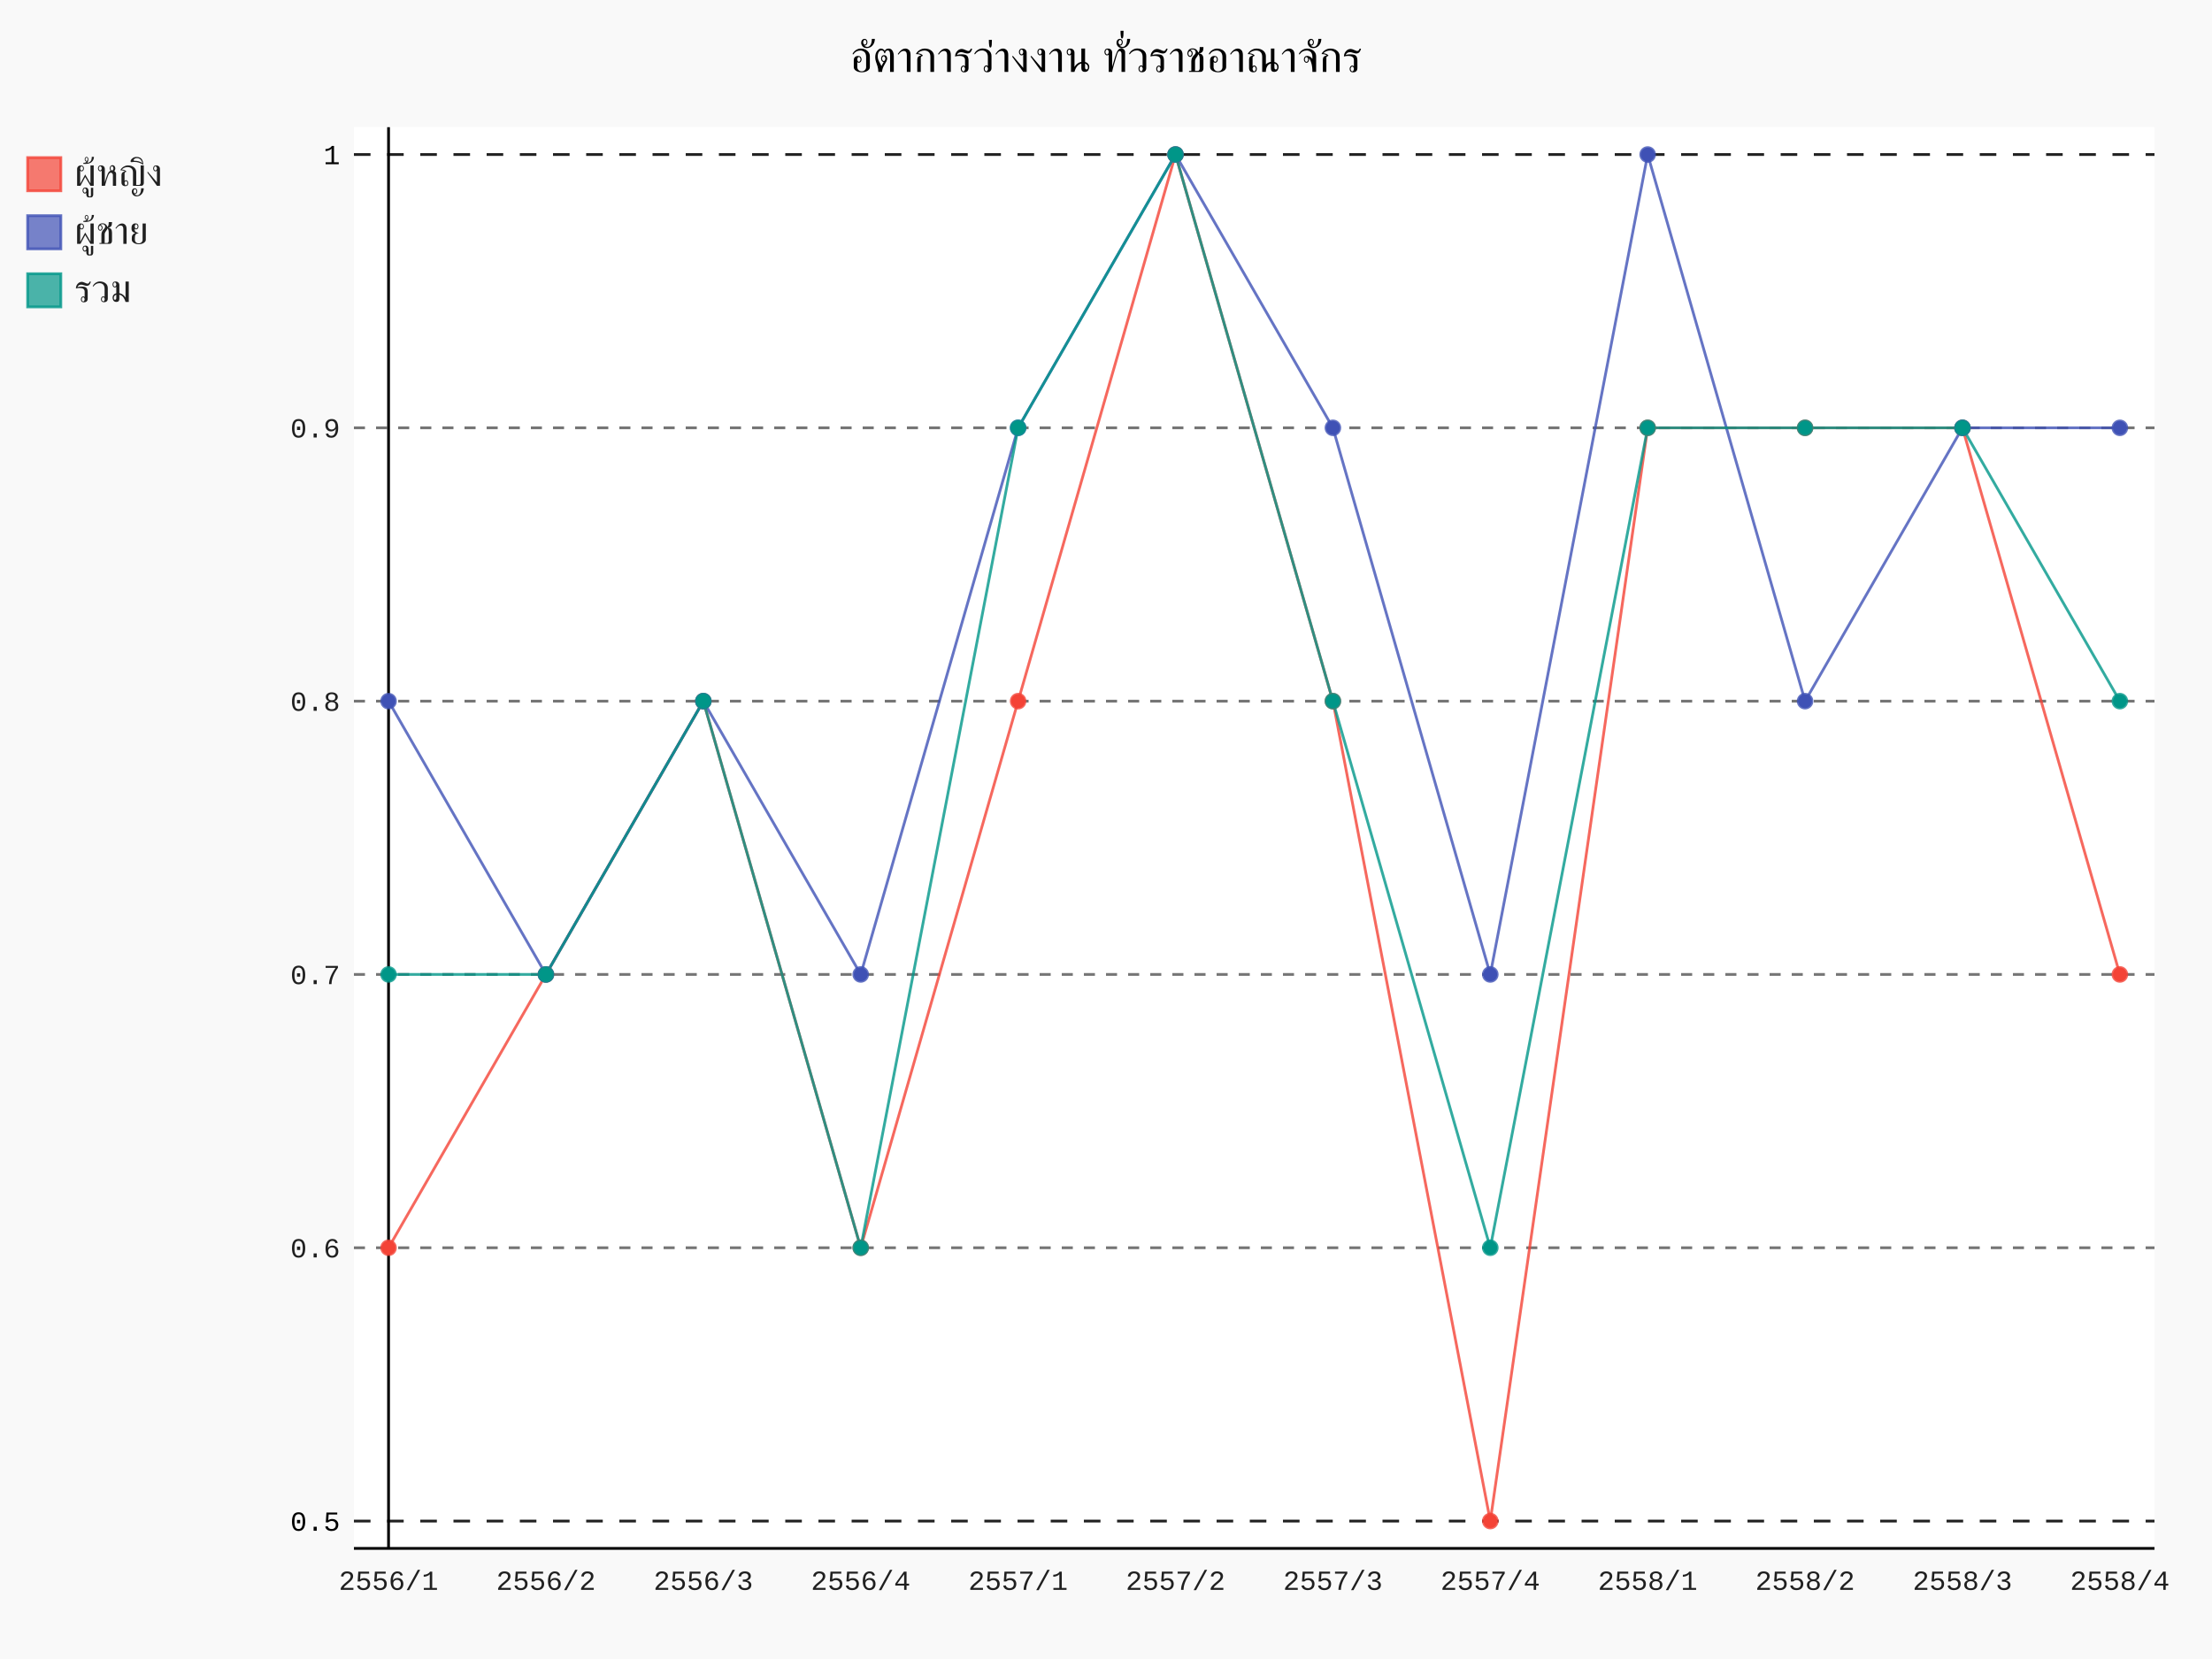
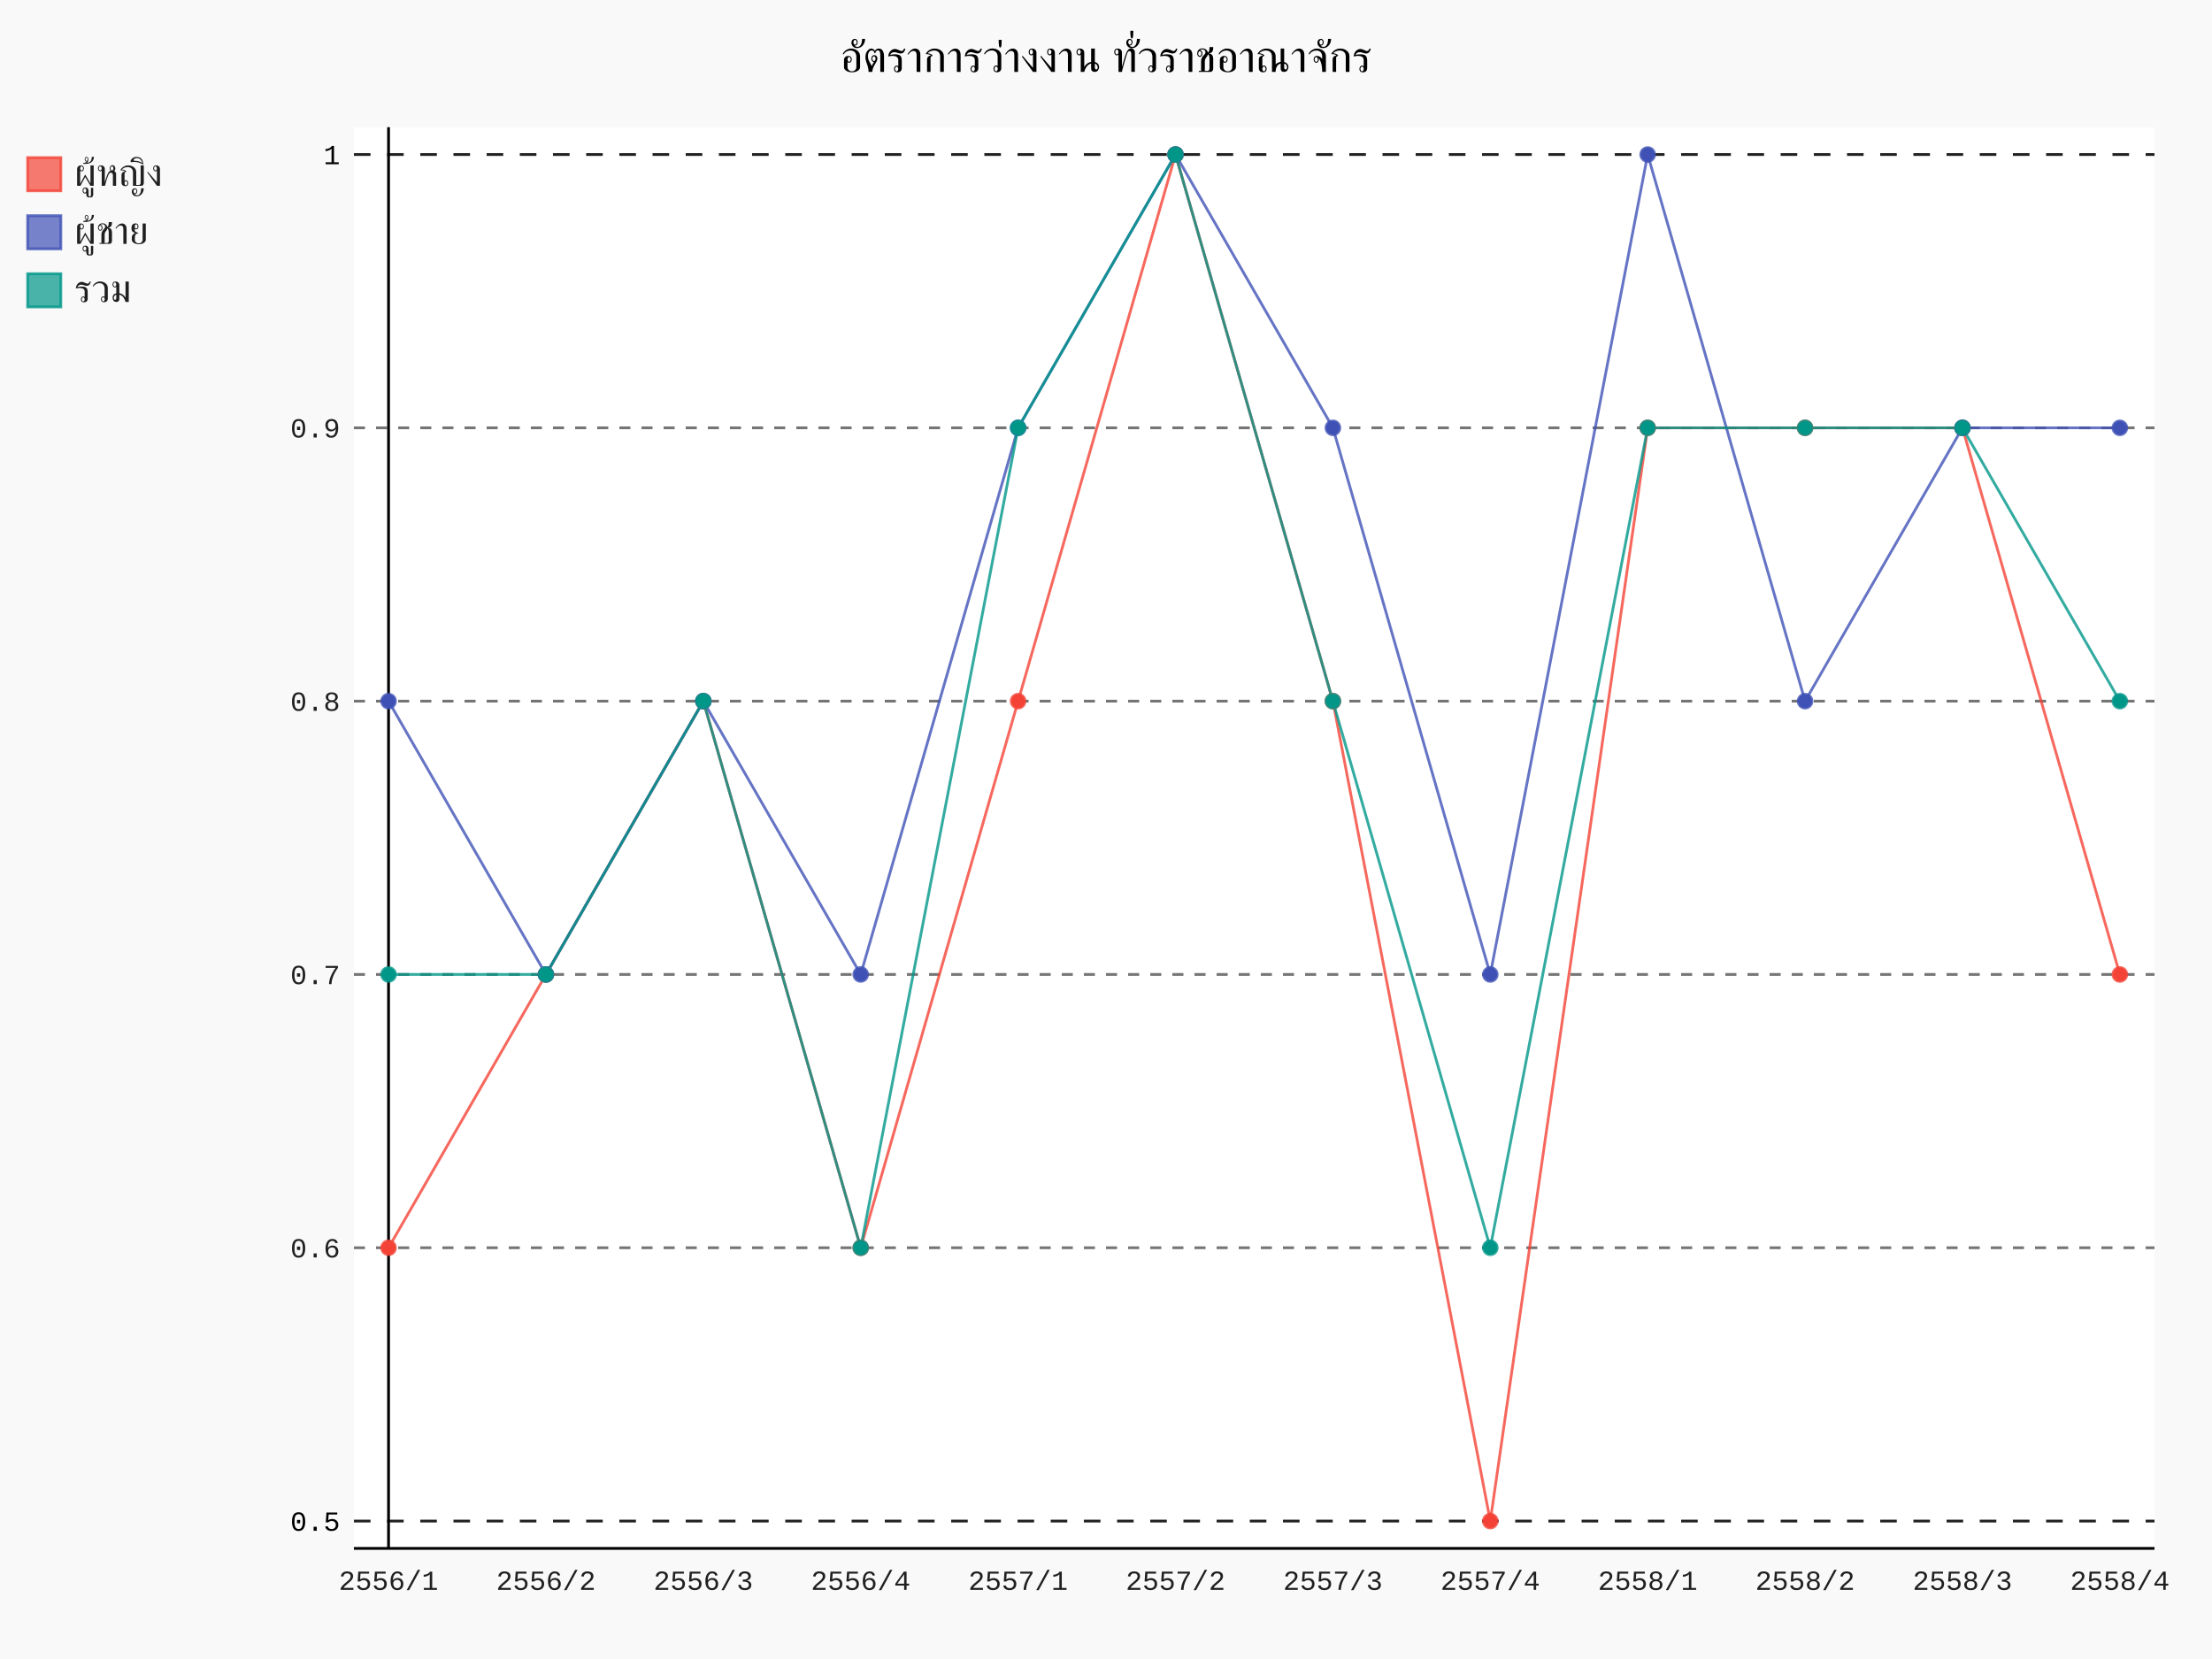
- <svg xmlns="http://www.w3.org/2000/svg" class="pygal-chart" id="chart-64859f98-999d-4449-87d0-514baac78e20" viewBox="0 0 800 600">
+ <svg xmlns="http://www.w3.org/2000/svg" class="pygal-chart" id="chart-5e374466-b167-44b3-ad05-698b3330b703" viewBox="0 0 800 600">
  <defs>
-     <style type="text/css">#chart-64859f98-999d-4449-87d0-514baac78e20{-webkit-user-select:none;-webkit-font-smoothing:antialiased;font-family:Consolas,"Liberation Mono",Menlo,Courier,monospace}#chart-64859f98-999d-4449-87d0-514baac78e20 .title{font-family:Consolas,"Liberation Mono",Menlo,Courier,monospace;font-size:16px}#chart-64859f98-999d-4449-87d0-514baac78e20 .legends .legend text{font-family:Consolas,"Liberation Mono",Menlo,Courier,monospace;font-size:14px}#chart-64859f98-999d-4449-87d0-514baac78e20 .axis text{font-family:Consolas,"Liberation Mono",Menlo,Courier,monospace;font-size:10px}#chart-64859f98-999d-4449-87d0-514baac78e20 .axis text.major{font-family:Consolas,"Liberation Mono",Menlo,Courier,monospace;font-size:10px}#chart-64859f98-999d-4449-87d0-514baac78e20 .text-overlay text.value{font-family:Consolas,"Liberation Mono",Menlo,Courier,monospace;font-size:16px}#chart-64859f98-999d-4449-87d0-514baac78e20 .text-overlay text.label{font-family:Consolas,"Liberation Mono",Menlo,Courier,monospace;font-size:10px}#chart-64859f98-999d-4449-87d0-514baac78e20 .tooltip{font-family:Consolas,"Liberation Mono",Menlo,Courier,monospace;font-size:14px}#chart-64859f98-999d-4449-87d0-514baac78e20 text.no_data{font-family:Consolas,"Liberation Mono",Menlo,Courier,monospace;font-size:64px}
- #chart-64859f98-999d-4449-87d0-514baac78e20{background-color:rgba(249,249,249,1)}#chart-64859f98-999d-4449-87d0-514baac78e20 path,#chart-64859f98-999d-4449-87d0-514baac78e20 line,#chart-64859f98-999d-4449-87d0-514baac78e20 rect,#chart-64859f98-999d-4449-87d0-514baac78e20 circle{-webkit-transition:150ms;-moz-transition:150ms;transition:150ms}#chart-64859f98-999d-4449-87d0-514baac78e20 .graph &gt; .background{fill:rgba(249,249,249,1)}#chart-64859f98-999d-4449-87d0-514baac78e20 .plot &gt; .background{fill:rgba(255,255,255,1)}#chart-64859f98-999d-4449-87d0-514baac78e20 .graph{fill:rgba(0,0,0,.87)}#chart-64859f98-999d-4449-87d0-514baac78e20 text.no_data{fill:rgba(0,0,0,1)}#chart-64859f98-999d-4449-87d0-514baac78e20 .title{fill:rgba(0,0,0,1)}#chart-64859f98-999d-4449-87d0-514baac78e20 .legends .legend text{fill:rgba(0,0,0,.87)}#chart-64859f98-999d-4449-87d0-514baac78e20 .legends .legend:hover text{fill:rgba(0,0,0,1)}#chart-64859f98-999d-4449-87d0-514baac78e20 .axis .line{stroke:rgba(0,0,0,1)}#chart-64859f98-999d-4449-87d0-514baac78e20 .axis .guide.line{stroke:rgba(0,0,0,.54)}#chart-64859f98-999d-4449-87d0-514baac78e20 .axis .major.line{stroke:rgba(0,0,0,.87)}#chart-64859f98-999d-4449-87d0-514baac78e20 .axis text.major{fill:rgba(0,0,0,1)}#chart-64859f98-999d-4449-87d0-514baac78e20 .axis.y .guides:hover .guide.line,#chart-64859f98-999d-4449-87d0-514baac78e20 .line-graph .axis.x .guides:hover .guide.line,#chart-64859f98-999d-4449-87d0-514baac78e20 .stackedline-graph .axis.x .guides:hover .guide.line,#chart-64859f98-999d-4449-87d0-514baac78e20 .xy-graph .axis.x .guides:hover .guide.line{stroke:rgba(0,0,0,1)}#chart-64859f98-999d-4449-87d0-514baac78e20 .axis .guides:hover text{fill:rgba(0,0,0,1)}#chart-64859f98-999d-4449-87d0-514baac78e20 .reactive{fill-opacity:.7;stroke-opacity:.8}#chart-64859f98-999d-4449-87d0-514baac78e20 .ci{stroke:rgba(0,0,0,.87)}#chart-64859f98-999d-4449-87d0-514baac78e20 .reactive.active,#chart-64859f98-999d-4449-87d0-514baac78e20 .active .reactive{fill-opacity:.8;stroke-opacity:.9;stroke-width:4}#chart-64859f98-999d-4449-87d0-514baac78e20 .ci .reactive.active{stroke-width:1.5}#chart-64859f98-999d-4449-87d0-514baac78e20 .series text{fill:rgba(0,0,0,1)}#chart-64859f98-999d-4449-87d0-514baac78e20 .tooltip rect{fill:rgba(255,255,255,1);stroke:rgba(0,0,0,1);-webkit-transition:opacity 150ms;-moz-transition:opacity 150ms;transition:opacity 150ms}#chart-64859f98-999d-4449-87d0-514baac78e20 .tooltip .label{fill:rgba(0,0,0,.87)}#chart-64859f98-999d-4449-87d0-514baac78e20 .tooltip .label{fill:rgba(0,0,0,.87)}#chart-64859f98-999d-4449-87d0-514baac78e20 .tooltip .legend{font-size:.8em;fill:rgba(0,0,0,.54)}#chart-64859f98-999d-4449-87d0-514baac78e20 .tooltip .x_label{font-size:.6em;fill:rgba(0,0,0,1)}#chart-64859f98-999d-4449-87d0-514baac78e20 .tooltip .xlink{font-size:.5em;text-decoration:underline}#chart-64859f98-999d-4449-87d0-514baac78e20 .tooltip .value{font-size:1.5em}#chart-64859f98-999d-4449-87d0-514baac78e20 .bound{font-size:.5em}#chart-64859f98-999d-4449-87d0-514baac78e20 .max-value{font-size:.75em;fill:rgba(0,0,0,.54)}#chart-64859f98-999d-4449-87d0-514baac78e20 .map-element{fill:rgba(255,255,255,1);stroke:rgba(0,0,0,.54) !important}#chart-64859f98-999d-4449-87d0-514baac78e20 .map-element .reactive{fill-opacity:inherit;stroke-opacity:inherit}#chart-64859f98-999d-4449-87d0-514baac78e20 .color-0,#chart-64859f98-999d-4449-87d0-514baac78e20 .color-0 a:visited{stroke:#F44336;fill:#F44336}#chart-64859f98-999d-4449-87d0-514baac78e20 .color-1,#chart-64859f98-999d-4449-87d0-514baac78e20 .color-1 a:visited{stroke:#3F51B5;fill:#3F51B5}#chart-64859f98-999d-4449-87d0-514baac78e20 .color-2,#chart-64859f98-999d-4449-87d0-514baac78e20 .color-2 a:visited{stroke:#009688;fill:#009688}#chart-64859f98-999d-4449-87d0-514baac78e20 .text-overlay .color-0 text{fill:black}#chart-64859f98-999d-4449-87d0-514baac78e20 .text-overlay .color-1 text{fill:black}#chart-64859f98-999d-4449-87d0-514baac78e20 .text-overlay .color-2 text{fill:black}
- #chart-64859f98-999d-4449-87d0-514baac78e20 text.no_data{text-anchor:middle}#chart-64859f98-999d-4449-87d0-514baac78e20 .guide.line{fill:none}#chart-64859f98-999d-4449-87d0-514baac78e20 .centered{text-anchor:middle}#chart-64859f98-999d-4449-87d0-514baac78e20 .title{text-anchor:middle}#chart-64859f98-999d-4449-87d0-514baac78e20 .legends .legend text{fill-opacity:1}#chart-64859f98-999d-4449-87d0-514baac78e20 .axis.x text{text-anchor:middle}#chart-64859f98-999d-4449-87d0-514baac78e20 .axis.x:not(.web) text[transform]{text-anchor:start}#chart-64859f98-999d-4449-87d0-514baac78e20 .axis.x:not(.web) text[transform].backwards{text-anchor:end}#chart-64859f98-999d-4449-87d0-514baac78e20 .axis.y text{text-anchor:end}#chart-64859f98-999d-4449-87d0-514baac78e20 .axis.y text[transform].backwards{text-anchor:start}#chart-64859f98-999d-4449-87d0-514baac78e20 .axis.y2 text{text-anchor:start}#chart-64859f98-999d-4449-87d0-514baac78e20 .axis.y2 text[transform].backwards{text-anchor:end}#chart-64859f98-999d-4449-87d0-514baac78e20 .axis .guide.line{stroke-dasharray:4,4}#chart-64859f98-999d-4449-87d0-514baac78e20 .axis .major.guide.line{stroke-dasharray:6,6}#chart-64859f98-999d-4449-87d0-514baac78e20 .horizontal .axis.y .guide.line,#chart-64859f98-999d-4449-87d0-514baac78e20 .horizontal .axis.y2 .guide.line,#chart-64859f98-999d-4449-87d0-514baac78e20 .vertical .axis.x .guide.line{opacity:0}#chart-64859f98-999d-4449-87d0-514baac78e20 .horizontal .axis.always_show .guide.line,#chart-64859f98-999d-4449-87d0-514baac78e20 .vertical .axis.always_show .guide.line{opacity:1 !important}#chart-64859f98-999d-4449-87d0-514baac78e20 .axis.y .guides:hover .guide.line,#chart-64859f98-999d-4449-87d0-514baac78e20 .axis.y2 .guides:hover .guide.line,#chart-64859f98-999d-4449-87d0-514baac78e20 .axis.x .guides:hover .guide.line{opacity:1}#chart-64859f98-999d-4449-87d0-514baac78e20 .axis .guides:hover text{opacity:1}#chart-64859f98-999d-4449-87d0-514baac78e20 .nofill{fill:none}#chart-64859f98-999d-4449-87d0-514baac78e20 .subtle-fill{fill-opacity:.2}#chart-64859f98-999d-4449-87d0-514baac78e20 .dot{stroke-width:1px;fill-opacity:1}#chart-64859f98-999d-4449-87d0-514baac78e20 .dot.active{stroke-width:5px}#chart-64859f98-999d-4449-87d0-514baac78e20 .dot.negative{fill:transparent}#chart-64859f98-999d-4449-87d0-514baac78e20 text,#chart-64859f98-999d-4449-87d0-514baac78e20 tspan{stroke:none !important}#chart-64859f98-999d-4449-87d0-514baac78e20 .series text.active{opacity:1}#chart-64859f98-999d-4449-87d0-514baac78e20 .tooltip rect{fill-opacity:.95;stroke-width:.5}#chart-64859f98-999d-4449-87d0-514baac78e20 .tooltip text{fill-opacity:1}#chart-64859f98-999d-4449-87d0-514baac78e20 .showable{visibility:hidden}#chart-64859f98-999d-4449-87d0-514baac78e20 .showable.shown{visibility:visible}#chart-64859f98-999d-4449-87d0-514baac78e20 .gauge-background{fill:rgba(229,229,229,1);stroke:none}#chart-64859f98-999d-4449-87d0-514baac78e20 .bg-lines{stroke:rgba(249,249,249,1);stroke-width:2px}</style>
+     <style type="text/css">#chart-5e374466-b167-44b3-ad05-698b3330b703{-webkit-user-select:none;-webkit-font-smoothing:antialiased;font-family:Consolas,"Liberation Mono",Menlo,Courier,monospace}#chart-5e374466-b167-44b3-ad05-698b3330b703 .title{font-family:Consolas,"Liberation Mono",Menlo,Courier,monospace;font-size:16px}#chart-5e374466-b167-44b3-ad05-698b3330b703 .legends .legend text{font-family:Consolas,"Liberation Mono",Menlo,Courier,monospace;font-size:14px}#chart-5e374466-b167-44b3-ad05-698b3330b703 .axis text{font-family:Consolas,"Liberation Mono",Menlo,Courier,monospace;font-size:10px}#chart-5e374466-b167-44b3-ad05-698b3330b703 .axis text.major{font-family:Consolas,"Liberation Mono",Menlo,Courier,monospace;font-size:10px}#chart-5e374466-b167-44b3-ad05-698b3330b703 .text-overlay text.value{font-family:Consolas,"Liberation Mono",Menlo,Courier,monospace;font-size:16px}#chart-5e374466-b167-44b3-ad05-698b3330b703 .text-overlay text.label{font-family:Consolas,"Liberation Mono",Menlo,Courier,monospace;font-size:10px}#chart-5e374466-b167-44b3-ad05-698b3330b703 .tooltip{font-family:Consolas,"Liberation Mono",Menlo,Courier,monospace;font-size:14px}#chart-5e374466-b167-44b3-ad05-698b3330b703 text.no_data{font-family:Consolas,"Liberation Mono",Menlo,Courier,monospace;font-size:64px}
+ #chart-5e374466-b167-44b3-ad05-698b3330b703{background-color:rgba(249,249,249,1)}#chart-5e374466-b167-44b3-ad05-698b3330b703 path,#chart-5e374466-b167-44b3-ad05-698b3330b703 line,#chart-5e374466-b167-44b3-ad05-698b3330b703 rect,#chart-5e374466-b167-44b3-ad05-698b3330b703 circle{-webkit-transition:150ms;-moz-transition:150ms;transition:150ms}#chart-5e374466-b167-44b3-ad05-698b3330b703 .graph &gt; .background{fill:rgba(249,249,249,1)}#chart-5e374466-b167-44b3-ad05-698b3330b703 .plot &gt; .background{fill:rgba(255,255,255,1)}#chart-5e374466-b167-44b3-ad05-698b3330b703 .graph{fill:rgba(0,0,0,.87)}#chart-5e374466-b167-44b3-ad05-698b3330b703 text.no_data{fill:rgba(0,0,0,1)}#chart-5e374466-b167-44b3-ad05-698b3330b703 .title{fill:rgba(0,0,0,1)}#chart-5e374466-b167-44b3-ad05-698b3330b703 .legends .legend text{fill:rgba(0,0,0,.87)}#chart-5e374466-b167-44b3-ad05-698b3330b703 .legends .legend:hover text{fill:rgba(0,0,0,1)}#chart-5e374466-b167-44b3-ad05-698b3330b703 .axis .line{stroke:rgba(0,0,0,1)}#chart-5e374466-b167-44b3-ad05-698b3330b703 .axis .guide.line{stroke:rgba(0,0,0,.54)}#chart-5e374466-b167-44b3-ad05-698b3330b703 .axis .major.line{stroke:rgba(0,0,0,.87)}#chart-5e374466-b167-44b3-ad05-698b3330b703 .axis text.major{fill:rgba(0,0,0,1)}#chart-5e374466-b167-44b3-ad05-698b3330b703 .axis.y .guides:hover .guide.line,#chart-5e374466-b167-44b3-ad05-698b3330b703 .line-graph .axis.x .guides:hover .guide.line,#chart-5e374466-b167-44b3-ad05-698b3330b703 .stackedline-graph .axis.x .guides:hover .guide.line,#chart-5e374466-b167-44b3-ad05-698b3330b703 .xy-graph .axis.x .guides:hover .guide.line{stroke:rgba(0,0,0,1)}#chart-5e374466-b167-44b3-ad05-698b3330b703 .axis .guides:hover text{fill:rgba(0,0,0,1)}#chart-5e374466-b167-44b3-ad05-698b3330b703 .reactive{fill-opacity:.7;stroke-opacity:.8}#chart-5e374466-b167-44b3-ad05-698b3330b703 .ci{stroke:rgba(0,0,0,.87)}#chart-5e374466-b167-44b3-ad05-698b3330b703 .reactive.active,#chart-5e374466-b167-44b3-ad05-698b3330b703 .active .reactive{fill-opacity:.8;stroke-opacity:.9;stroke-width:4}#chart-5e374466-b167-44b3-ad05-698b3330b703 .ci .reactive.active{stroke-width:1.5}#chart-5e374466-b167-44b3-ad05-698b3330b703 .series text{fill:rgba(0,0,0,1)}#chart-5e374466-b167-44b3-ad05-698b3330b703 .tooltip rect{fill:rgba(255,255,255,1);stroke:rgba(0,0,0,1);-webkit-transition:opacity 150ms;-moz-transition:opacity 150ms;transition:opacity 150ms}#chart-5e374466-b167-44b3-ad05-698b3330b703 .tooltip .label{fill:rgba(0,0,0,.87)}#chart-5e374466-b167-44b3-ad05-698b3330b703 .tooltip .label{fill:rgba(0,0,0,.87)}#chart-5e374466-b167-44b3-ad05-698b3330b703 .tooltip .legend{font-size:.8em;fill:rgba(0,0,0,.54)}#chart-5e374466-b167-44b3-ad05-698b3330b703 .tooltip .x_label{font-size:.6em;fill:rgba(0,0,0,1)}#chart-5e374466-b167-44b3-ad05-698b3330b703 .tooltip .xlink{font-size:.5em;text-decoration:underline}#chart-5e374466-b167-44b3-ad05-698b3330b703 .tooltip .value{font-size:1.5em}#chart-5e374466-b167-44b3-ad05-698b3330b703 .bound{font-size:.5em}#chart-5e374466-b167-44b3-ad05-698b3330b703 .max-value{font-size:.75em;fill:rgba(0,0,0,.54)}#chart-5e374466-b167-44b3-ad05-698b3330b703 .map-element{fill:rgba(255,255,255,1);stroke:rgba(0,0,0,.54) !important}#chart-5e374466-b167-44b3-ad05-698b3330b703 .map-element .reactive{fill-opacity:inherit;stroke-opacity:inherit}#chart-5e374466-b167-44b3-ad05-698b3330b703 .color-0,#chart-5e374466-b167-44b3-ad05-698b3330b703 .color-0 a:visited{stroke:#F44336;fill:#F44336}#chart-5e374466-b167-44b3-ad05-698b3330b703 .color-1,#chart-5e374466-b167-44b3-ad05-698b3330b703 .color-1 a:visited{stroke:#3F51B5;fill:#3F51B5}#chart-5e374466-b167-44b3-ad05-698b3330b703 .color-2,#chart-5e374466-b167-44b3-ad05-698b3330b703 .color-2 a:visited{stroke:#009688;fill:#009688}#chart-5e374466-b167-44b3-ad05-698b3330b703 .text-overlay .color-0 text{fill:black}#chart-5e374466-b167-44b3-ad05-698b3330b703 .text-overlay .color-1 text{fill:black}#chart-5e374466-b167-44b3-ad05-698b3330b703 .text-overlay .color-2 text{fill:black}
+ #chart-5e374466-b167-44b3-ad05-698b3330b703 text.no_data{text-anchor:middle}#chart-5e374466-b167-44b3-ad05-698b3330b703 .guide.line{fill:none}#chart-5e374466-b167-44b3-ad05-698b3330b703 .centered{text-anchor:middle}#chart-5e374466-b167-44b3-ad05-698b3330b703 .title{text-anchor:middle}#chart-5e374466-b167-44b3-ad05-698b3330b703 .legends .legend text{fill-opacity:1}#chart-5e374466-b167-44b3-ad05-698b3330b703 .axis.x text{text-anchor:middle}#chart-5e374466-b167-44b3-ad05-698b3330b703 .axis.x:not(.web) text[transform]{text-anchor:start}#chart-5e374466-b167-44b3-ad05-698b3330b703 .axis.x:not(.web) text[transform].backwards{text-anchor:end}#chart-5e374466-b167-44b3-ad05-698b3330b703 .axis.y text{text-anchor:end}#chart-5e374466-b167-44b3-ad05-698b3330b703 .axis.y text[transform].backwards{text-anchor:start}#chart-5e374466-b167-44b3-ad05-698b3330b703 .axis.y2 text{text-anchor:start}#chart-5e374466-b167-44b3-ad05-698b3330b703 .axis.y2 text[transform].backwards{text-anchor:end}#chart-5e374466-b167-44b3-ad05-698b3330b703 .axis .guide.line{stroke-dasharray:4,4}#chart-5e374466-b167-44b3-ad05-698b3330b703 .axis .major.guide.line{stroke-dasharray:6,6}#chart-5e374466-b167-44b3-ad05-698b3330b703 .horizontal .axis.y .guide.line,#chart-5e374466-b167-44b3-ad05-698b3330b703 .horizontal .axis.y2 .guide.line,#chart-5e374466-b167-44b3-ad05-698b3330b703 .vertical .axis.x .guide.line{opacity:0}#chart-5e374466-b167-44b3-ad05-698b3330b703 .horizontal .axis.always_show .guide.line,#chart-5e374466-b167-44b3-ad05-698b3330b703 .vertical .axis.always_show .guide.line{opacity:1 !important}#chart-5e374466-b167-44b3-ad05-698b3330b703 .axis.y .guides:hover .guide.line,#chart-5e374466-b167-44b3-ad05-698b3330b703 .axis.y2 .guides:hover .guide.line,#chart-5e374466-b167-44b3-ad05-698b3330b703 .axis.x .guides:hover .guide.line{opacity:1}#chart-5e374466-b167-44b3-ad05-698b3330b703 .axis .guides:hover text{opacity:1}#chart-5e374466-b167-44b3-ad05-698b3330b703 .nofill{fill:none}#chart-5e374466-b167-44b3-ad05-698b3330b703 .subtle-fill{fill-opacity:.2}#chart-5e374466-b167-44b3-ad05-698b3330b703 .dot{stroke-width:1px;fill-opacity:1}#chart-5e374466-b167-44b3-ad05-698b3330b703 .dot.active{stroke-width:5px}#chart-5e374466-b167-44b3-ad05-698b3330b703 .dot.negative{fill:transparent}#chart-5e374466-b167-44b3-ad05-698b3330b703 text,#chart-5e374466-b167-44b3-ad05-698b3330b703 tspan{stroke:none !important}#chart-5e374466-b167-44b3-ad05-698b3330b703 .series text.active{opacity:1}#chart-5e374466-b167-44b3-ad05-698b3330b703 .tooltip rect{fill-opacity:.95;stroke-width:.5}#chart-5e374466-b167-44b3-ad05-698b3330b703 .tooltip text{fill-opacity:1}#chart-5e374466-b167-44b3-ad05-698b3330b703 .showable{visibility:hidden}#chart-5e374466-b167-44b3-ad05-698b3330b703 .showable.shown{visibility:visible}#chart-5e374466-b167-44b3-ad05-698b3330b703 .gauge-background{fill:rgba(229,229,229,1);stroke:none}#chart-5e374466-b167-44b3-ad05-698b3330b703 .bg-lines{stroke:rgba(249,249,249,1);stroke-width:2px}</style>
  </defs>
  <g class="graph line-graph vertical">
    <rect class="background" height="600" width="800" x="0" y="0" />
    <g class="plot" transform="translate(128, 46)">
      <rect class="background" height="514" width="651.2" x="0" y="0" />
      <g class="axis y">
        <path class="line" d="M0 514 h651.2" />
        <g class="guides">
          <path class="major guide line" d="M0 504.115 h651.2" />
          <text class="major" x="-5" y="507.615">0.5</text>
        </g>
        <g class="guides">
          <path class="guide line" d="M0 405.269 h651.2" />
          <text class="" x="-5" y="408.769">0.6</text>
        </g>
        <g class="guides">
          <path class="guide line" d="M0 306.423 h651.2" />
          <text class="" x="-5" y="309.923">0.7</text>
        </g>
        <g class="guides">
          <path class="guide line" d="M0 207.577 h651.2" />
          <text class="" x="-5" y="211.077">0.8</text>
        </g>
        <g class="guides">
          <path class="guide line" d="M0 108.731 h651.2" />
          <text class="" x="-5" y="112.231">0.9</text>
        </g>
        <g class="guides">
          <path class="major guide line" d="M0 9.885 h651.2" />
          <text class="major" x="-5" y="13.385">1</text>
        </g>
      </g>
      <g class="axis x">
        <g class="guides">
          <path class="line" d="M12.523 0 v514" />
          <text class="" x="12.523" y="529.0">2556/1</text>
        </g>
        <g class="guides">
          <path class="guide line" d="M69.446 0 v514" />
          <text class="" x="69.446" y="529.0">2556/2</text>
        </g>
        <g class="guides">
          <path class="guide line" d="M126.369 0 v514" />
          <text class="" x="126.369" y="529.0">2556/3</text>
        </g>
        <g class="guides">
          <path class="guide line" d="M183.292 0 v514" />
          <text class="" x="183.292" y="529.0">2556/4</text>
        </g>
        <g class="guides">
          <path class="guide line" d="M240.215 0 v514" />
          <text class="" x="240.215" y="529.0">2557/1</text>
        </g>
        <g class="guides">
          <path class="guide line" d="M297.138 0 v514" />
          <text class="" x="297.138" y="529.0">2557/2</text>
        </g>
        <g class="guides">
          <path class="guide line" d="M354.062 0 v514" />
          <text class="" x="354.062" y="529.0">2557/3</text>
        </g>
        <g class="guides">
          <path class="guide line" d="M410.985 0 v514" />
          <text class="" x="410.985" y="529.0">2557/4</text>
        </g>
        <g class="guides">
          <path class="guide line" d="M467.908 0 v514" />
          <text class="" x="467.908" y="529.0">2558/1</text>
        </g>
        <g class="guides">
          <path class="guide line" d="M524.831 0 v514" />
          <text class="" x="524.831" y="529.0">2558/2</text>
        </g>
        <g class="guides">
          <path class="guide line" d="M581.754 0 v514" />
          <text class="" x="581.754" y="529.0">2558/3</text>
        </g>
        <g class="guides">
          <path class="guide line" d="M638.677 0 v514" />
          <text class="" x="638.677" y="529.0">2558/4</text>
        </g>
      </g>
      <g class="series serie-0 color-0">
        <path class="line reactive nofill" d="M12.523 405.269 L69.446 306.423 126.369 207.577 183.292 405.269 240.215 207.577 297.138 9.885 354.062 207.577 410.985 504.115 467.908 108.731 524.831 108.731 581.754 108.731 638.677 306.423" />
      </g>
      <g class="series serie-1 color-1">
        <path class="line reactive nofill" d="M12.523 207.577 L69.446 306.423 126.369 207.577 183.292 306.423 240.215 108.731 297.138 9.885 354.062 108.731 410.985 306.423 467.908 9.885 524.831 207.577 581.754 108.731 638.677 108.731" />
      </g>
      <g class="series serie-2 color-2">
        <path class="line reactive nofill" d="M12.523 306.423 L69.446 306.423 126.369 207.577 183.292 405.269 240.215 108.731 297.138 9.885 354.062 207.577 410.985 405.269 467.908 108.731 524.831 108.731 581.754 108.731 638.677 207.577" />
      </g>
    </g>
    <g class="titles">
-       <text class="title plot_title" x="400.0" y="26">อัตาการว่างงาน ทั่วราชอาณาจักร</text>
+       <text class="title plot_title" x="400.0" y="26">อัตราการว่างงาน ทั่วราชอาณาจักร</text>
    </g>
    <g class="plot overlay" transform="translate(128, 46)">
      <g class="series serie-0 color-0">
        <g class="dots">
          <circle class="dot reactive tooltip-trigger" cx="12.523" cy="405.269" r="2.5" />
        </g>
        <g class="dots">
          <circle class="dot reactive tooltip-trigger" cx="69.446" cy="306.423" r="2.5" />
        </g>
        <g class="dots">
          <circle class="dot reactive tooltip-trigger" cx="126.369" cy="207.577" r="2.5" />
        </g>
        <g class="dots">
          <circle class="dot reactive tooltip-trigger" cx="183.292" cy="405.269" r="2.5" />
        </g>
        <g class="dots">
          <circle class="dot reactive tooltip-trigger" cx="240.215" cy="207.577" r="2.5" />
        </g>
        <g class="dots">
          <circle class="dot reactive tooltip-trigger" cx="297.138" cy="9.885" r="2.5" />
        </g>
        <g class="dots">
          <circle class="dot reactive tooltip-trigger" cx="354.062" cy="207.577" r="2.5" />
        </g>
        <g class="dots">
          <circle class="dot reactive tooltip-trigger" cx="410.985" cy="504.115" r="2.5" />
        </g>
        <g class="dots">
          <circle class="dot reactive tooltip-trigger" cx="467.908" cy="108.731" r="2.5" />
        </g>
        <g class="dots">
          <circle class="dot reactive tooltip-trigger" cx="524.831" cy="108.731" r="2.5" />
        </g>
        <g class="dots">
          <circle class="dot reactive tooltip-trigger" cx="581.754" cy="108.731" r="2.5" />
        </g>
        <g class="dots">
          <circle class="dot reactive tooltip-trigger" cx="638.677" cy="306.423" r="2.5" />
        </g>
      </g>
      <g class="series serie-1 color-1">
        <g class="dots">
          <circle class="dot reactive tooltip-trigger" cx="12.523" cy="207.577" r="2.5" />
        </g>
        <g class="dots">
          <circle class="dot reactive tooltip-trigger" cx="69.446" cy="306.423" r="2.5" />
        </g>
        <g class="dots">
          <circle class="dot reactive tooltip-trigger" cx="126.369" cy="207.577" r="2.5" />
        </g>
        <g class="dots">
          <circle class="dot reactive tooltip-trigger" cx="183.292" cy="306.423" r="2.5" />
        </g>
        <g class="dots">
          <circle class="dot reactive tooltip-trigger" cx="240.215" cy="108.731" r="2.5" />
        </g>
        <g class="dots">
          <circle class="dot reactive tooltip-trigger" cx="297.138" cy="9.885" r="2.5" />
        </g>
        <g class="dots">
          <circle class="dot reactive tooltip-trigger" cx="354.062" cy="108.731" r="2.5" />
        </g>
        <g class="dots">
          <circle class="dot reactive tooltip-trigger" cx="410.985" cy="306.423" r="2.5" />
        </g>
        <g class="dots">
          <circle class="dot reactive tooltip-trigger" cx="467.908" cy="9.885" r="2.5" />
        </g>
        <g class="dots">
          <circle class="dot reactive tooltip-trigger" cx="524.831" cy="207.577" r="2.5" />
        </g>
        <g class="dots">
          <circle class="dot reactive tooltip-trigger" cx="581.754" cy="108.731" r="2.5" />
        </g>
        <g class="dots">
          <circle class="dot reactive tooltip-trigger" cx="638.677" cy="108.731" r="2.5" />
        </g>
      </g>
      <g class="series serie-2 color-2">
        <g class="dots">
          <circle class="dot reactive tooltip-trigger" cx="12.523" cy="306.423" r="2.5" />
        </g>
        <g class="dots">
          <circle class="dot reactive tooltip-trigger" cx="69.446" cy="306.423" r="2.5" />
        </g>
        <g class="dots">
          <circle class="dot reactive tooltip-trigger" cx="126.369" cy="207.577" r="2.5" />
        </g>
        <g class="dots">
          <circle class="dot reactive tooltip-trigger" cx="183.292" cy="405.269" r="2.5" />
        </g>
        <g class="dots">
          <circle class="dot reactive tooltip-trigger" cx="240.215" cy="108.731" r="2.5" />
        </g>
        <g class="dots">
          <circle class="dot reactive tooltip-trigger" cx="297.138" cy="9.885" r="2.5" />
        </g>
        <g class="dots">
          <circle class="dot reactive tooltip-trigger" cx="354.062" cy="207.577" r="2.5" />
        </g>
        <g class="dots">
          <circle class="dot reactive tooltip-trigger" cx="410.985" cy="405.269" r="2.5" />
        </g>
        <g class="dots">
          <circle class="dot reactive tooltip-trigger" cx="467.908" cy="108.731" r="2.5" />
        </g>
        <g class="dots">
          <circle class="dot reactive tooltip-trigger" cx="524.831" cy="108.731" r="2.5" />
        </g>
        <g class="dots">
          <circle class="dot reactive tooltip-trigger" cx="581.754" cy="108.731" r="2.5" />
        </g>
        <g class="dots">
          <circle class="dot reactive tooltip-trigger" cx="638.677" cy="207.577" r="2.5" />
        </g>
      </g>
    </g>
    <g class="plot text-overlay" transform="translate(128, 46)">
      <g class="series serie-0 color-0" />
      <g class="series serie-1 color-1" />
      <g class="series serie-2 color-2" />
    </g>
    <g class="plot tooltip-overlay" transform="translate(128, 46)">
      <g class="tooltip" style="opacity: 0" transform="translate(0 0)">
        <rect class="tooltip-box" height="0" rx="0" ry="0" width="0" />
        <g class="text" />
      </g>
    </g>
    <g class="legends" transform="translate(10, 56)">
      <g class="legend reactive activate-serie" id="activate-serie-0">
        <rect class="color-0 reactive" height="12" width="12" x="0.0" y="1.0" />
        <text x="17.0" y="11.2">ผู้หญิง</text>
      </g>
      <g class="legend reactive activate-serie" id="activate-serie-1">
        <rect class="color-1 reactive" height="12" width="12" x="0.0" y="22.0" />
        <text x="17.0" y="32.2">ผู้ชาย</text>
      </g>
      <g class="legend reactive activate-serie" id="activate-serie-2">
        <rect class="color-2 reactive" height="12" width="12" x="0.0" y="43.0" />
        <text x="17.0" y="53.2">รวม</text>
      </g>
    </g>
    <g class="legends" transform="translate(790, 56)" />
  </g>
</svg>
